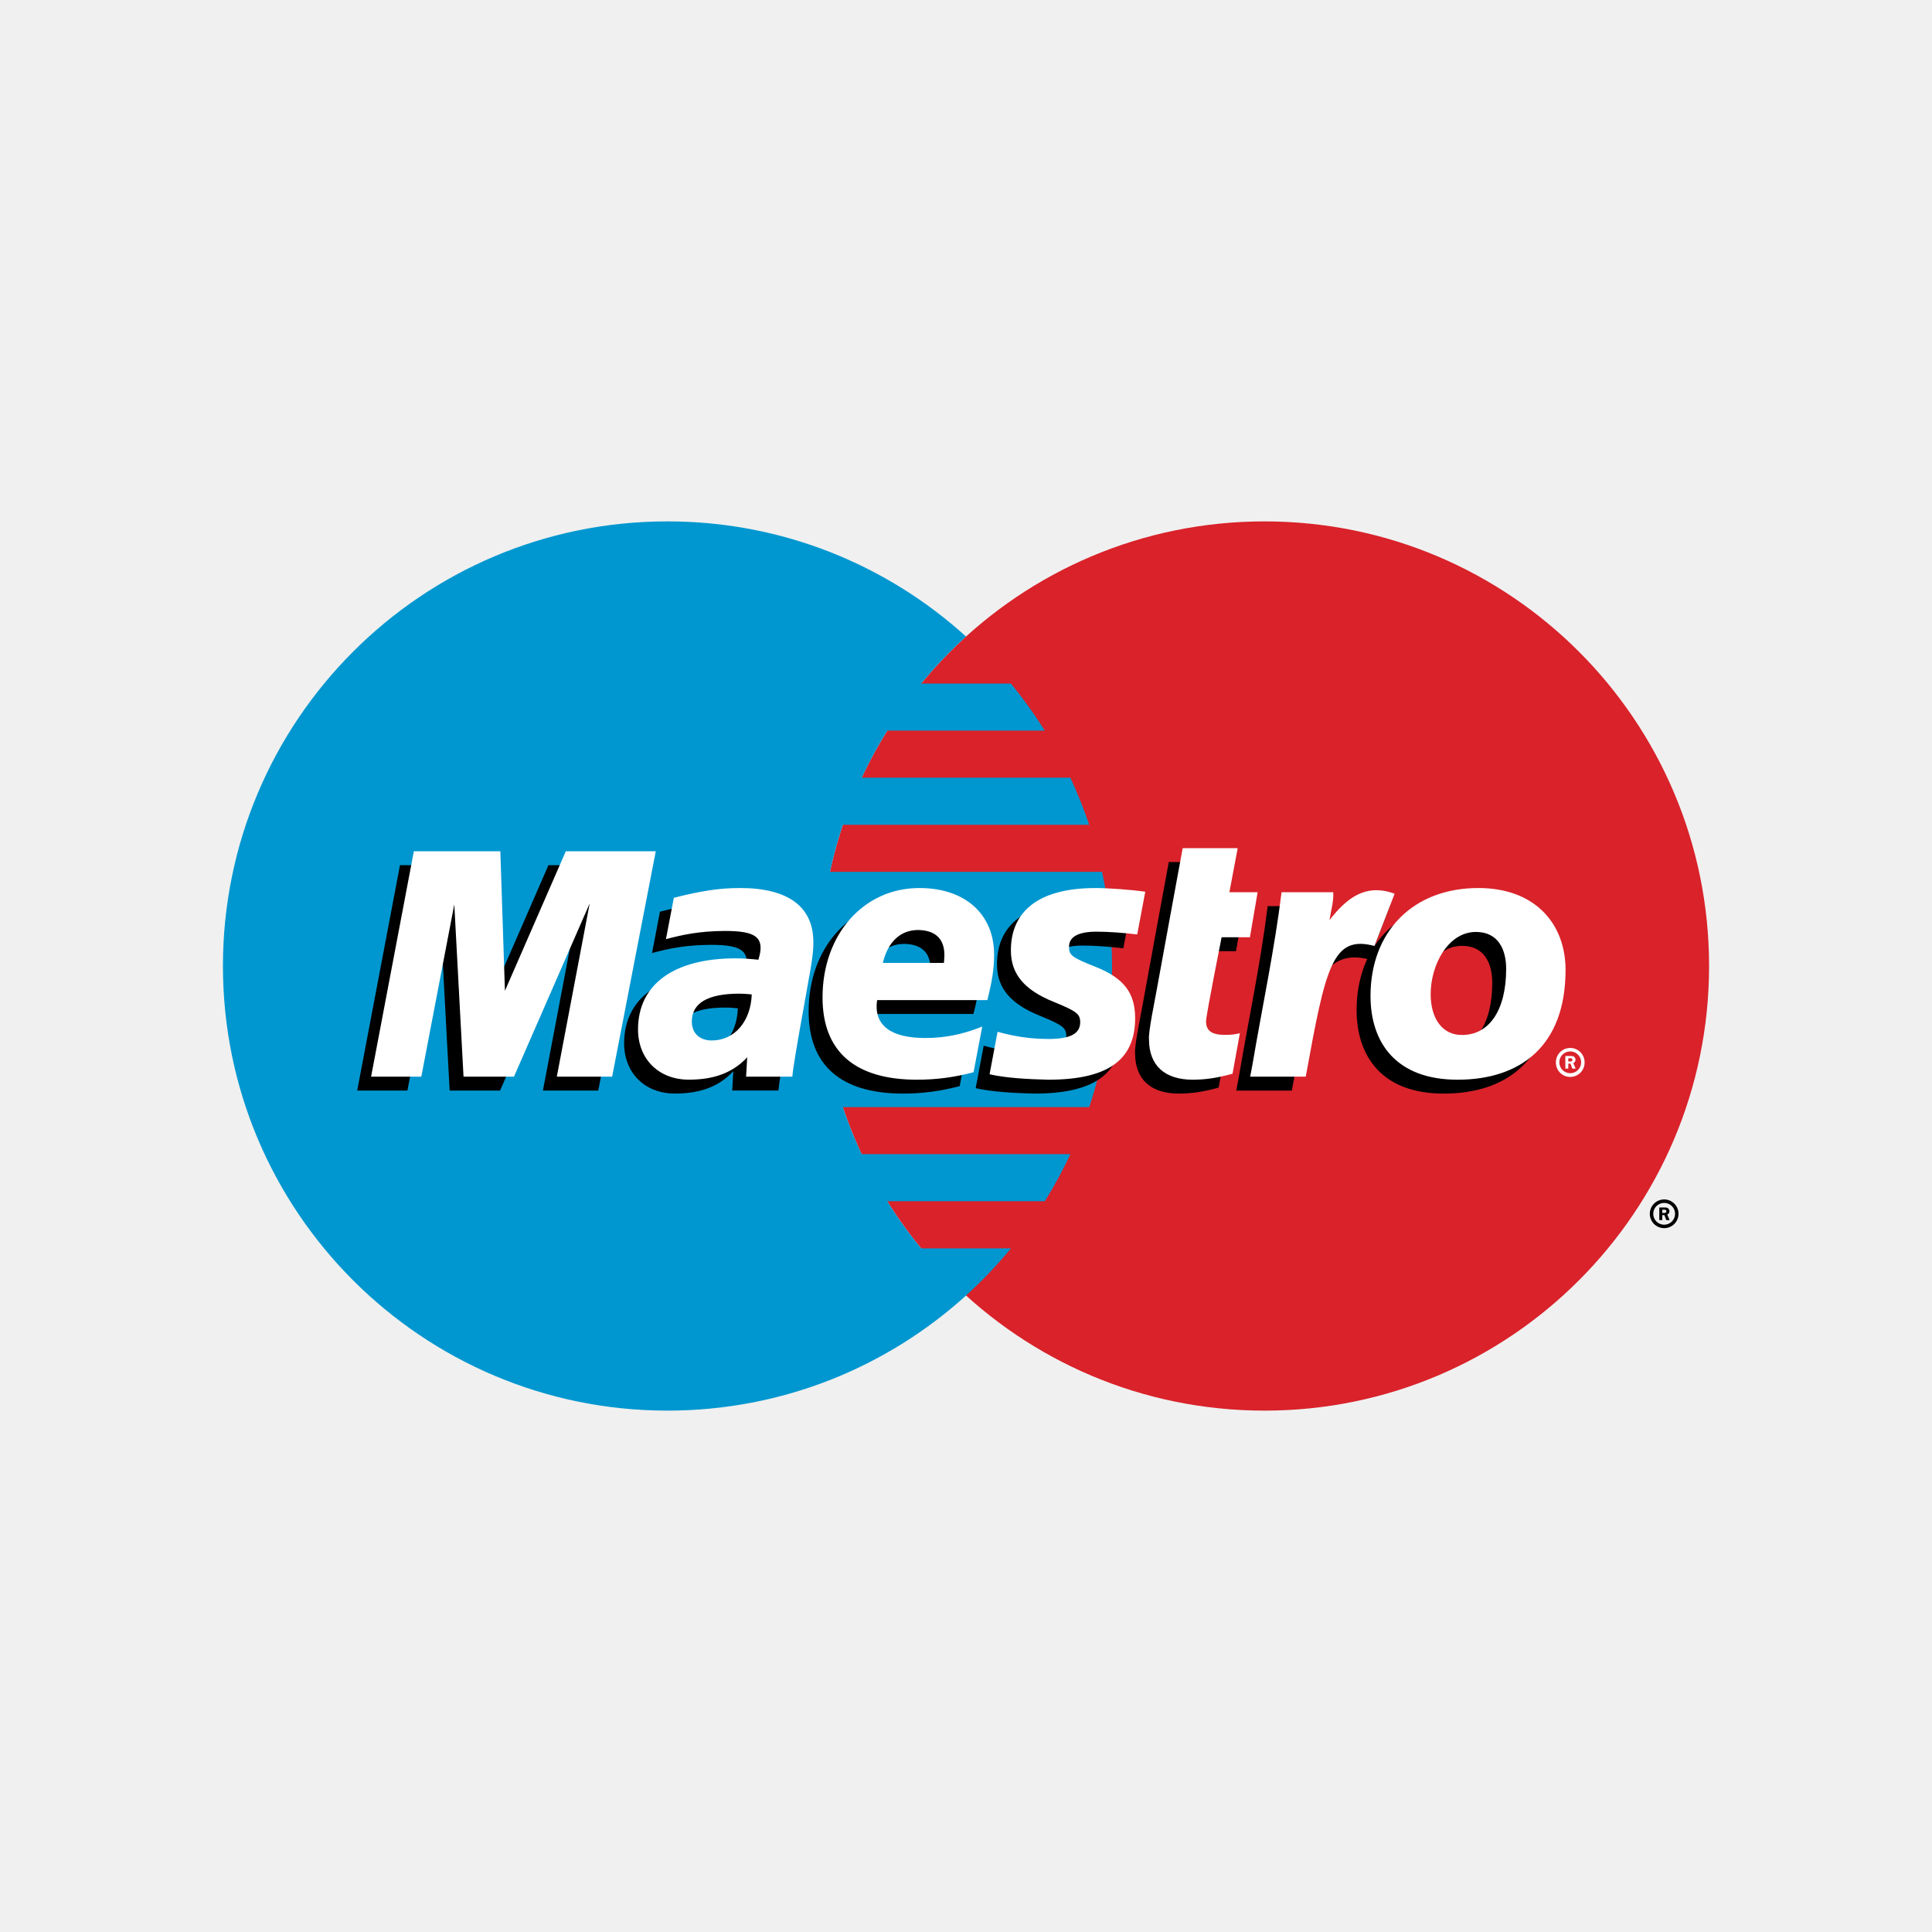
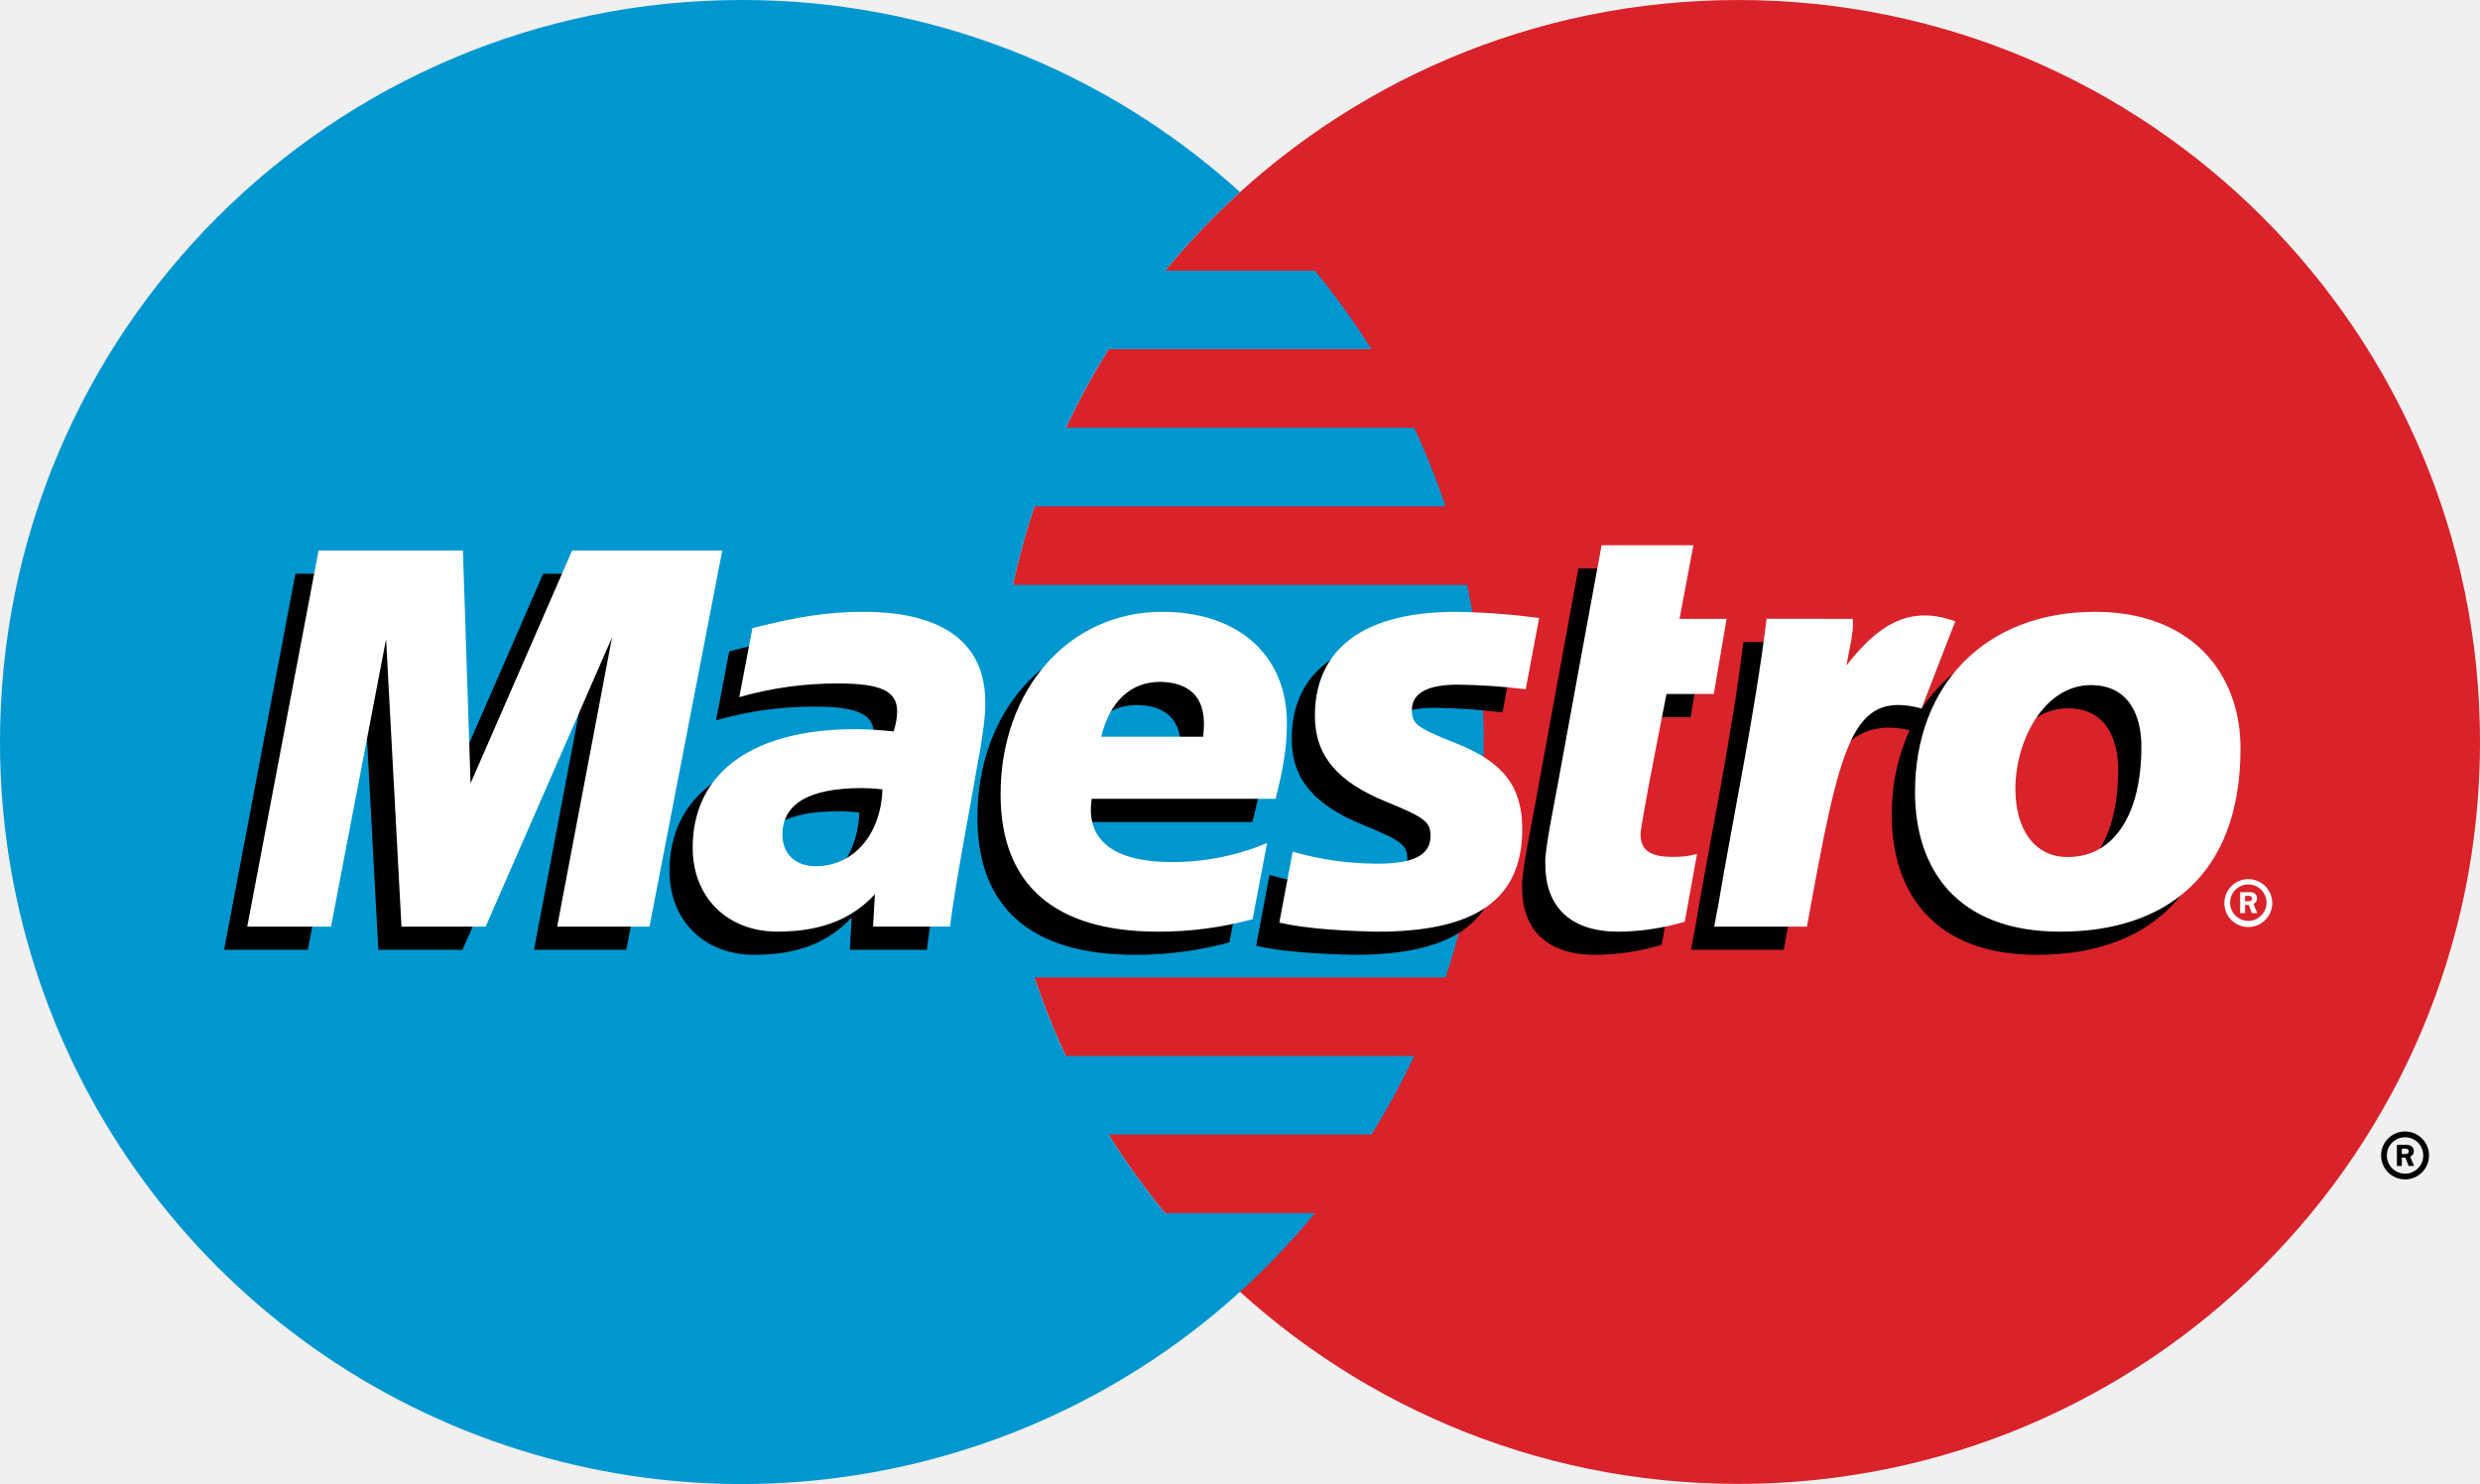
- <svg xmlns="http://www.w3.org/2000/svg" xml:space="preserve" viewBox="0 -140 780 780">
-   <path fill="#D9222A" d="M690 250.01c0 99.133-80.351 179.5-179.48 179.5-99.12 0-179.48-80.361-179.48-179.5 0-99.142 80.358-179.51 179.48-179.51C609.653 70.5 690 150.867 690 250.01" />
-   <path fill="#0097D0" d="M371.87 363.99a178.152 178.152 0 0 1-13.675-19.01h63.611a178.658 178.658 0 0 0 10.343-19.013h-84.292a178.381 178.381 0 0 1-7.597-19h99.477c5.986-17.903 9.229-37.05 9.229-56.962 0-13.046-1.392-25.763-4.028-38.013h-109.86a178.282 178.282 0 0 1 5.209-19.008h99.44a181.508 181.508 0 0 0-7.592-19.004h-84.254a181.058 181.058 0 0 1 10.337-19.009h63.571a181.406 181.406 0 0 0-13.671-18.991h-36.224a181.04 181.04 0 0 1 18.112-19c-31.854-28.884-74.138-46.483-120.52-46.483-99.126.001-179.48 80.368-179.48 179.51 0 99.133 80.358 179.5 179.49 179.5 46.388 0 88.667-17.596 120.52-46.475a180.505 180.505 0 0 0 18.133-19.037h-36.267" />
-   <path d="M666.07 350.04c0-3.2 2.596-5.796 5.801-5.796a5.794 5.794 0 0 1 5.791 5.796c0 3.204-2.592 5.8-5.791 5.8a5.8 5.8 0 0 1-5.801-5.8zm5.801 4.408a4.401 4.401 0 0 0 4.403-4.397v-.011a4.396 4.396 0 0 0-4.395-4.396h-.009a4.4 4.4 0 0 0-4.409 4.391v.005a4.406 4.406 0 0 0 4.404 4.408h.006zm-.788-1.862h-1.184v-5.092h2.149c.446 0 .904.004 1.3.258.417.283.646.775.646 1.271 0 .582-.338 1.111-.88 1.315l.934 2.246h-1.315l-.775-2.009h-.875v2.011zm0-2.879h.658c.246 0 .505.016.726-.102a.716.716 0 0 0 .301-.592.656.656 0 0 0-.288-.513c-.212-.125-.541-.101-.763-.101h-.634v1.308zm-283.64-51.205c-7.671 2.033-15.088 3.025-22.93 3.01-25.017-.024-38.046-11.418-38.046-33.201 0-25.458 16.587-44.183 39.101-44.183 18.417 0 30.175 10.5 30.175 26.946 0 5.458-.796 10.771-2.745 18.296H348.51c-1.583 10.633 6.188 15.306 19.413 15.306 7.925 0 15.092-1.427 23.024-4.613l-3.504 18.439zm-11.963-44.151c0-1.607 2.476-13.033-10.399-13.283-7.108 0-12.208 4.725-14.271 13.283h24.67zm27.034-4.99c0 9.404 5.296 15.9 17.329 20.736 9.199 3.771 10.649 4.859 10.649 8.222 0 4.663-4.066 6.805-13.092 6.745-6.778-.049-12.962-.87-20.263-2.896l-3.229 17.154c6.487 1.504 15.588 2 23.649 2.188 24.024 0 35.116-7.867 35.116-24.867 0-10.217-4.625-16.233-16.033-20.713-9.537-3.809-10.657-4.638-10.657-8.083 0-4.05 3.778-6.1 11.148-6.1 4.463 0 10.579.413 16.38 1.108l3.259-17.242c-5.912-.825-14.884-1.483-20.075-1.483-25.448.001-34.256 11.46-34.181 25.231m-88.242 50.92H295.61l.445-7.82c-5.691 6.17-13.271 9.041-23.558 9.041-12.175 0-20.517-8.324-20.517-20.295 0-18.195 14.5-28.691 39.429-28.691 2.563 0 5.821.191 9.167.562.691-2.434.879-3.479.879-4.808 0-4.979-3.921-6.813-14.412-6.813-10.342.042-17.321 1.571-23.796 3.313l3.188-16.7c11.195-2.846 18.529-3.941 26.825-3.941 19.304 0 29.499 7.566 29.499 21.796.167 3.795-1.158 11.413-1.82 14.746-.759 4.852-6.109 32.973-6.667 39.61zm-16.379-33.191c-2.366-.242-3.396-.312-5.013-.312-12.729 0-19.183 3.787-19.183 11.267 0 4.692 3.149 7.634 8.058 7.634 9.147-.001 15.75-7.652 16.138-18.589zm194.11 32.011c-6.125 1.68-10.896 2.408-16.059 2.408-11.435 0-17.676-5.842-17.676-16.25-.357-2.857 2.435-16.059 3.066-19.736.634-3.691 10.538-57.492 10.538-57.492h22.212l-3.362 17.8h11.393l-3.097 18.171h-11.44s-6.279 31.529-6.279 33.934c0 3.824 2.316 5.487 7.633 5.487 2.546 0 4.51-.237 6.029-.692l-2.958 16.37m99.246-74.974c-16.279 0-29 6.7-36.388 17.892l6.412-16.596c-11.816-4.337-19.435 1.85-26.325 10.65 0 0-1.154 1.462-2.3 2.8v-13.05H511.79c-2.825 23.029-7.82 46.379-11.729 69.446l-.941 5.021h22.438c2.125-11.708 3.875-21.213 5.617-28.788 4.768-20.787 12.787-27.141 24.829-24.333-2.779 5.979-4.305 12.892-4.305 20.554 0 18.58 10.092 33.789 35.149 33.789 25.287 0 43.597-13.51 43.597-44.31 0-18.579-12.201-33.075-35.196-33.075zm-6.529 59.316c-7.926.125-12.729-6.524-12.729-16.471 0-11.791 7.013-25.112 18.274-25.112 9.087 0 12.199 7.204 12.199 14.879.001 16.78-6.874 26.704-17.744 26.704zM241.53 300.29h-22.342l13.279-69.954-30.571 69.954H181.53l-3.726-69.55-13.32 69.55h-20.271l17.267-90.996h34.913l2.912 50.726 22.117-50.726h37.721L241.53 300.29" />
-   <path fill="#fff" d="M628.15 288.88a5.8 5.8 0 0 1 5.796-5.795c3.204 0 5.796 2.6 5.796 5.795a5.796 5.796 0 0 1-5.688 5.904 5.795 5.795 0 0 1-5.904-5.904zm5.796 4.413a4.414 4.414 0 0 0 4.408-4.413 4.405 4.405 0 0 0-4.408-4.402 4.405 4.405 0 0 0-4.408 4.402 4.414 4.414 0 0 0 4.408 4.413zm-.784-1.866h-1.188v-5.084h2.15c.449 0 .908 0 1.304.25.408.279.646.769.646 1.271 0 .578-.337 1.115-.883 1.316l.934 2.246h-1.316l-.771-2.01h-.875v2.011h-.001zm0-2.888h.658c.242 0 .504.017.725-.097a.702.702 0 0 0 .296-.588.633.633 0 0 0-.283-.512c-.212-.13-.541-.097-.763-.097h-.633v1.294zm-240.11 4.354c-7.667 2.033-15.088 3.028-22.925 3.012-25.017-.025-38.046-11.42-38.046-33.208 0-25.45 16.579-44.179 39.096-44.179 18.421 0 30.175 10.496 30.175 26.942 0 5.467-.8 10.771-2.74 18.301h-44.487c-1.584 10.629 6.179 15.308 19.408 15.308 7.925 0 15.087-1.425 23.028-4.616l-3.509 18.44zm-11.963-44.15c0-1.604 2.472-13.033-10.398-13.279-7.108 0-12.204 4.729-14.271 13.279h24.669zm27.038-4.996c0 9.408 5.287 15.9 17.325 20.746 9.204 3.768 10.648 4.857 10.648 8.213 0 4.666-4.065 6.809-13.087 6.75-6.783-.047-12.967-.871-20.263-2.896l-3.237 17.146c6.491 1.516 15.597 2.012 23.653 2.199 24.025 0 35.121-7.871 35.121-24.871 0-10.217-4.629-16.236-16.041-20.712-9.538-3.809-10.654-4.638-10.654-8.083 0-4.05 3.783-6.1 11.146-6.1 4.471 0 10.583.417 16.388 1.113l3.25-17.246c-5.913-.825-14.879-1.483-20.065-1.483-25.459-.001-34.263 11.453-34.184 25.224m-88.242 50.93h-18.666l.45-7.82c-5.696 6.158-13.275 9.033-23.559 9.033-12.175 0-20.521-8.326-20.521-20.287 0-18.205 14.495-28.696 39.429-28.696 2.563 0 5.816.192 9.171.563.691-2.433.875-3.475.875-4.808 0-4.983-3.917-6.813-14.408-6.813-10.342.042-17.321 1.575-23.796 3.313l3.184-16.696c11.199-2.85 18.529-3.946 26.829-3.946 19.304 0 29.495 7.567 29.495 21.792.167 3.8-1.158 11.413-1.816 14.754-.763 4.848-6.112 32.968-6.667 39.611zm-16.387-33.198c-2.358-.244-3.392-.312-5.013-.312-12.721 0-19.18 3.788-19.18 11.268 0 4.694 3.154 7.633 8.055 7.633 9.155-.001 15.758-7.654 16.138-18.589zm194.11 32.018c-6.12 1.676-10.896 2.408-16.055 2.408-11.434 0-17.671-5.846-17.671-16.254-.361-2.854 2.435-16.059 3.063-19.737.634-3.692 10.537-57.492 10.537-57.492h22.209l-3.354 17.8h11.393l-3.097 18.171h-11.44s-6.283 31.53-6.283 33.933c0 3.825 2.32 5.479 7.633 5.479 2.542 0 4.509-.229 6.029-.691l-2.964 16.383m110.47-42.367c0 16.775-6.88 26.709-17.755 26.709-7.921.112-12.726-6.525-12.726-16.475 0-11.792 7.009-25.113 18.271-25.113 9.093 0 12.21 7.213 12.21 14.879zm23.979.467c0-18.579-12.208-33.079-35.194-33.079-26.45 0-43.551 17.625-43.551 43.596 0 18.578 10.084 33.791 35.149 33.791 25.288 0 43.596-13.512 43.596-44.308zm-114.66-31.383c-2.821 23.029-7.816 46.375-11.722 69.45l-.946 5.021h22.435c8.088-44.558 10.8-57.253 27.741-52.782l8.149-21.087c-11.815-4.337-19.425 1.854-26.309 10.658.621-3.962 1.792-7.783 1.509-11.258l-20.857-.002m-270.26 74.47h-22.338l13.275-69.958-30.575 69.958h-20.362l-3.726-69.555-13.32 69.555H149.82l17.263-91h34.921l1.846 56.334 24.575-56.334h36.325l-17.613 91" />
+ <svg xmlns="http://www.w3.org/2000/svg" data-name="Layer 1" viewBox="0 0 599.994 359.013">
+   <path fill="#d9222a" d="M599.994 179.513c0 99.133-80.351 179.5-179.48 179.5-99.12 0-179.48-80.361-179.48-179.5 0-99.142 80.358-179.51 179.48-179.51 99.133 0 179.48 80.367 179.48 179.51" />
+   <path fill="#0097d0" d="M281.864 293.493a178.153 178.153 0 0 1-13.675-19.01H331.8a178.66 178.66 0 0 0 10.343-19.013h-84.292a178.38 178.38 0 0 1-7.597-19h99.477a180.788 180.788 0 0 0 5.201-94.975h-109.86a178.277 178.277 0 0 1 5.209-19.008h99.44a181.506 181.506 0 0 0-7.592-19.004h-84.254a181.062 181.062 0 0 1 10.337-19.009h63.571a181.41 181.41 0 0 0-13.671-18.991h-36.224a181.041 181.041 0 0 1 18.112-19A178.833 178.833 0 0 0 179.48 0C80.354.001 0 80.368 0 179.51a179.472 179.472 0 0 0 318.143 113.988h-36.267" />
+   <path d="M576.064 279.543a5.8 5.8 0 1 1 0 .001Zm5.801 4.408a4.401 4.401 0 0 0 4.403-4.397v-.011a4.396 4.396 0 0 0-4.395-4.396h-.009a4.4 4.4 0 0 0-4.409 4.391v.005a4.406 4.406 0 0 0 4.404 4.408Zm-.788-1.862h-1.184v-5.092h2.149a2.31 2.31 0 0 1 1.3.258 1.535 1.535 0 0 1 .646 1.271 1.387 1.387 0 0 1-.88 1.315l.934 2.246h-1.315l-.775-2.009h-.875v2.011Zm0-2.879h.658a1.512 1.512 0 0 0 .726-.102.716.716 0 0 0 .301-.592.656.656 0 0 0-.288-.513 1.6 1.6 0 0 0-.763-.101h-.634v1.308Zm-283.64-51.205a87.232 87.232 0 0 1-22.93 3.01c-25.017-.024-38.046-11.418-38.046-33.201 0-25.458 16.587-44.183 39.101-44.183 18.417 0 30.175 10.5 30.175 26.946 0 5.458-.796 10.771-2.745 18.296h-44.488c-1.583 10.633 6.188 15.306 19.413 15.306a59.422 59.422 0 0 0 23.024-4.613Zm-11.963-44.151c0-1.607 2.476-13.033-10.399-13.283-7.108 0-12.208 4.725-14.271 13.283h24.67Zm27.034-4.99c0 9.404 5.296 15.9 17.329 20.736 9.199 3.771 10.649 4.859 10.649 8.222 0 4.663-4.066 6.805-13.092 6.745a74.454 74.454 0 0 1-20.263-2.896l-3.229 17.154c6.487 1.504 15.588 2 23.649 2.188 24.024 0 35.116-7.867 35.116-24.867 0-10.217-4.625-16.233-16.033-20.713-9.537-3.809-10.657-4.638-10.657-8.083 0-4.05 3.778-6.1 11.148-6.1a148.484 148.484 0 0 1 16.38 1.108l3.259-17.242a175.492 175.492 0 0 0-20.075-1.483c-25.448.001-34.256 11.46-34.181 25.231m-88.242 50.92h-18.662l.445-7.82c-5.691 6.17-13.271 9.041-23.558 9.041-12.175 0-20.517-8.324-20.517-20.295 0-18.195 14.5-28.691 39.429-28.691a86.897 86.897 0 0 1 9.167.562 16.08 16.08 0 0 0 .879-4.808c0-4.979-3.921-6.813-14.412-6.813a86.12 86.12 0 0 0-23.796 3.313l3.188-16.7c11.195-2.846 18.529-3.941 26.825-3.941 19.304 0 29.499 7.566 29.499 21.796.167 3.795-1.158 11.413-1.82 14.746-.759 4.852-6.109 32.973-6.667 39.61Zm-16.379-33.191a42.6 42.6 0 0 0-5.013-.312c-12.729 0-19.183 3.787-19.183 11.267 0 4.692 3.149 7.634 8.058 7.634 9.147-.001 15.75-7.652 16.138-18.589Zm194.11 32.011a57.982 57.982 0 0 1-16.059 2.408c-11.435 0-17.676-5.842-17.676-16.25-.357-2.857 2.435-16.059 3.066-19.736.634-3.691 10.538-57.492 10.538-57.492h22.212l-3.362 17.8h11.393l-3.097 18.171h-11.44s-6.279 31.529-6.279 33.934c0 3.824 2.316 5.487 7.633 5.487a21.37 21.37 0 0 0 6.029-.692l-2.958 16.37m99.246-74.974c-16.279 0-29 6.7-36.388 17.892l6.412-16.596c-11.816-4.337-19.435 1.85-26.325 10.65 0 0-1.154 1.462-2.3 2.8v-13.05h-20.858c-2.825 23.029-7.82 46.379-11.729 69.446l-.941 5.021h22.438c2.125-11.708 3.875-21.213 5.617-28.788 4.768-20.787 12.787-27.141 24.829-24.333a48.466 48.466 0 0 0-4.305 20.554c0 18.58 10.092 33.789 35.149 33.789 25.287 0 43.597-13.51 43.597-44.31 0-18.579-12.201-33.075-35.196-33.075Zm-6.529 59.316c-7.926.125-12.729-6.524-12.729-16.471 0-11.791 7.013-25.112 18.274-25.112 9.087 0 12.199 7.204 12.199 14.879.001 16.78-6.874 26.704-17.744 26.704Zm-343.19 16.847h-22.342l13.279-69.954-30.571 69.954H91.524l-3.726-69.55-13.32 69.55H54.207l17.267-90.996h34.913l2.912 50.726 22.117-50.726h37.721l-17.613 90.996" />
+   <path fill="#fff" d="M538.144 218.383a5.797 5.797 0 1 1 5.906 5.904h-.002a5.795 5.795 0 0 1-5.904-5.684q-.002-.11 0-.22Zm5.796 4.413a4.407 4.407 0 1 0 0-8.815 4.405 4.405 0 0 0-4.408 4.402 4.414 4.414 0 0 0 4.408 4.413Zm-.784-1.866h-1.188v-5.084h2.15a2.348 2.348 0 0 1 1.304.25 1.545 1.545 0 0 1 .646 1.271 1.386 1.386 0 0 1-.883 1.316l.934 2.246h-1.316l-.771-2.01h-.875v2.011h-.001Zm0-2.888h.658a1.562 1.562 0 0 0 .725-.097.702.702 0 0 0 .296-.588.633.633 0 0 0-.283-.512 1.539 1.539 0 0 0-.763-.097h-.633v1.294Zm-240.11 4.354a87.16 87.16 0 0 1-22.925 3.012c-25.017-.025-38.046-11.42-38.046-33.208 0-25.45 16.579-44.179 39.096-44.179 18.421 0 30.175 10.496 30.175 26.942 0 5.467-.8 10.771-2.74 18.301h-44.487c-1.584 10.629 6.179 15.308 19.408 15.308a59.387 59.387 0 0 0 23.028-4.616l-3.509 18.44Zm-11.963-44.15c0-1.604 2.472-13.033-10.398-13.279-7.108 0-12.204 4.729-14.271 13.279Zm27.038-4.996c0 9.408 5.287 15.9 17.325 20.746 9.204 3.768 10.648 4.857 10.648 8.213 0 4.666-4.065 6.809-13.087 6.75a74.362 74.362 0 0 1-20.263-2.896l-3.237 17.146c6.491 1.516 15.597 2.012 23.653 2.199 24.025 0 35.121-7.871 35.121-24.871 0-10.217-4.629-16.236-16.041-20.712-9.538-3.809-10.654-4.638-10.654-8.083 0-4.05 3.783-6.1 11.146-6.1a148.421 148.421 0 0 1 16.388 1.113l3.25-17.246a175.425 175.425 0 0 0-20.065-1.483c-25.459-.001-34.263 11.453-34.184 25.224m-88.242 50.93h-18.666l.45-7.82c-5.696 6.158-13.275 9.033-23.559 9.033-12.175 0-20.521-8.326-20.521-20.287 0-18.205 14.495-28.696 39.429-28.696a87.132 87.132 0 0 1 9.171.563 16.018 16.018 0 0 0 .875-4.808c0-4.983-3.917-6.813-14.408-6.813a86.273 86.273 0 0 0-23.796 3.313l3.184-16.696c11.199-2.85 18.529-3.946 26.829-3.946 19.304 0 29.495 7.567 29.495 21.792.167 3.8-1.158 11.413-1.816 14.754-.763 4.848-6.112 32.968-6.667 39.611Zm-16.387-33.198a42.031 42.031 0 0 0-5.013-.312c-12.721 0-19.18 3.788-19.18 11.268 0 4.694 3.154 7.633 8.055 7.633 9.155-.001 15.758-7.654 16.138-18.589ZM407.602 223a58.1 58.1 0 0 1-16.055 2.408c-11.434 0-17.67-5.846-17.67-16.254-.362-2.854 2.434-16.059 3.062-19.737.634-3.692 10.537-57.492 10.537-57.492h22.21l-3.355 17.8h11.393l-3.097 18.171h-11.44s-6.283 31.53-6.283 33.933c0 3.825 2.32 5.479 7.633 5.479a21.143 21.143 0 0 0 6.03-.691L407.601 223m110.47-42.367c0 16.775-6.88 26.709-17.755 26.709-7.92.112-12.726-6.525-12.726-16.475 0-11.792 7.01-25.113 18.271-25.113 9.093 0 12.21 7.213 12.21 14.879Zm23.98.467c0-18.579-12.209-33.079-35.195-33.079-26.45 0-43.55 17.625-43.55 43.596 0 18.578 10.083 33.791 35.148 33.791 25.288 0 43.596-13.512 43.596-44.308Zm-114.66-31.383c-2.822 23.029-7.817 46.375-11.723 69.45l-.946 5.021h22.435c8.088-44.558 10.8-57.253 27.741-52.782l8.15-21.087c-11.816-4.337-19.426 1.854-26.31 10.658.621-3.962 1.792-7.783 1.51-11.258l-20.858-.002m-270.26 74.47h-22.338l13.275-69.958-30.575 69.958H97.131l-3.726-69.555-13.32 69.555H59.814l17.263-91h34.921l1.846 56.334 24.575-56.334h36.325l-17.613 91" />
</svg>
